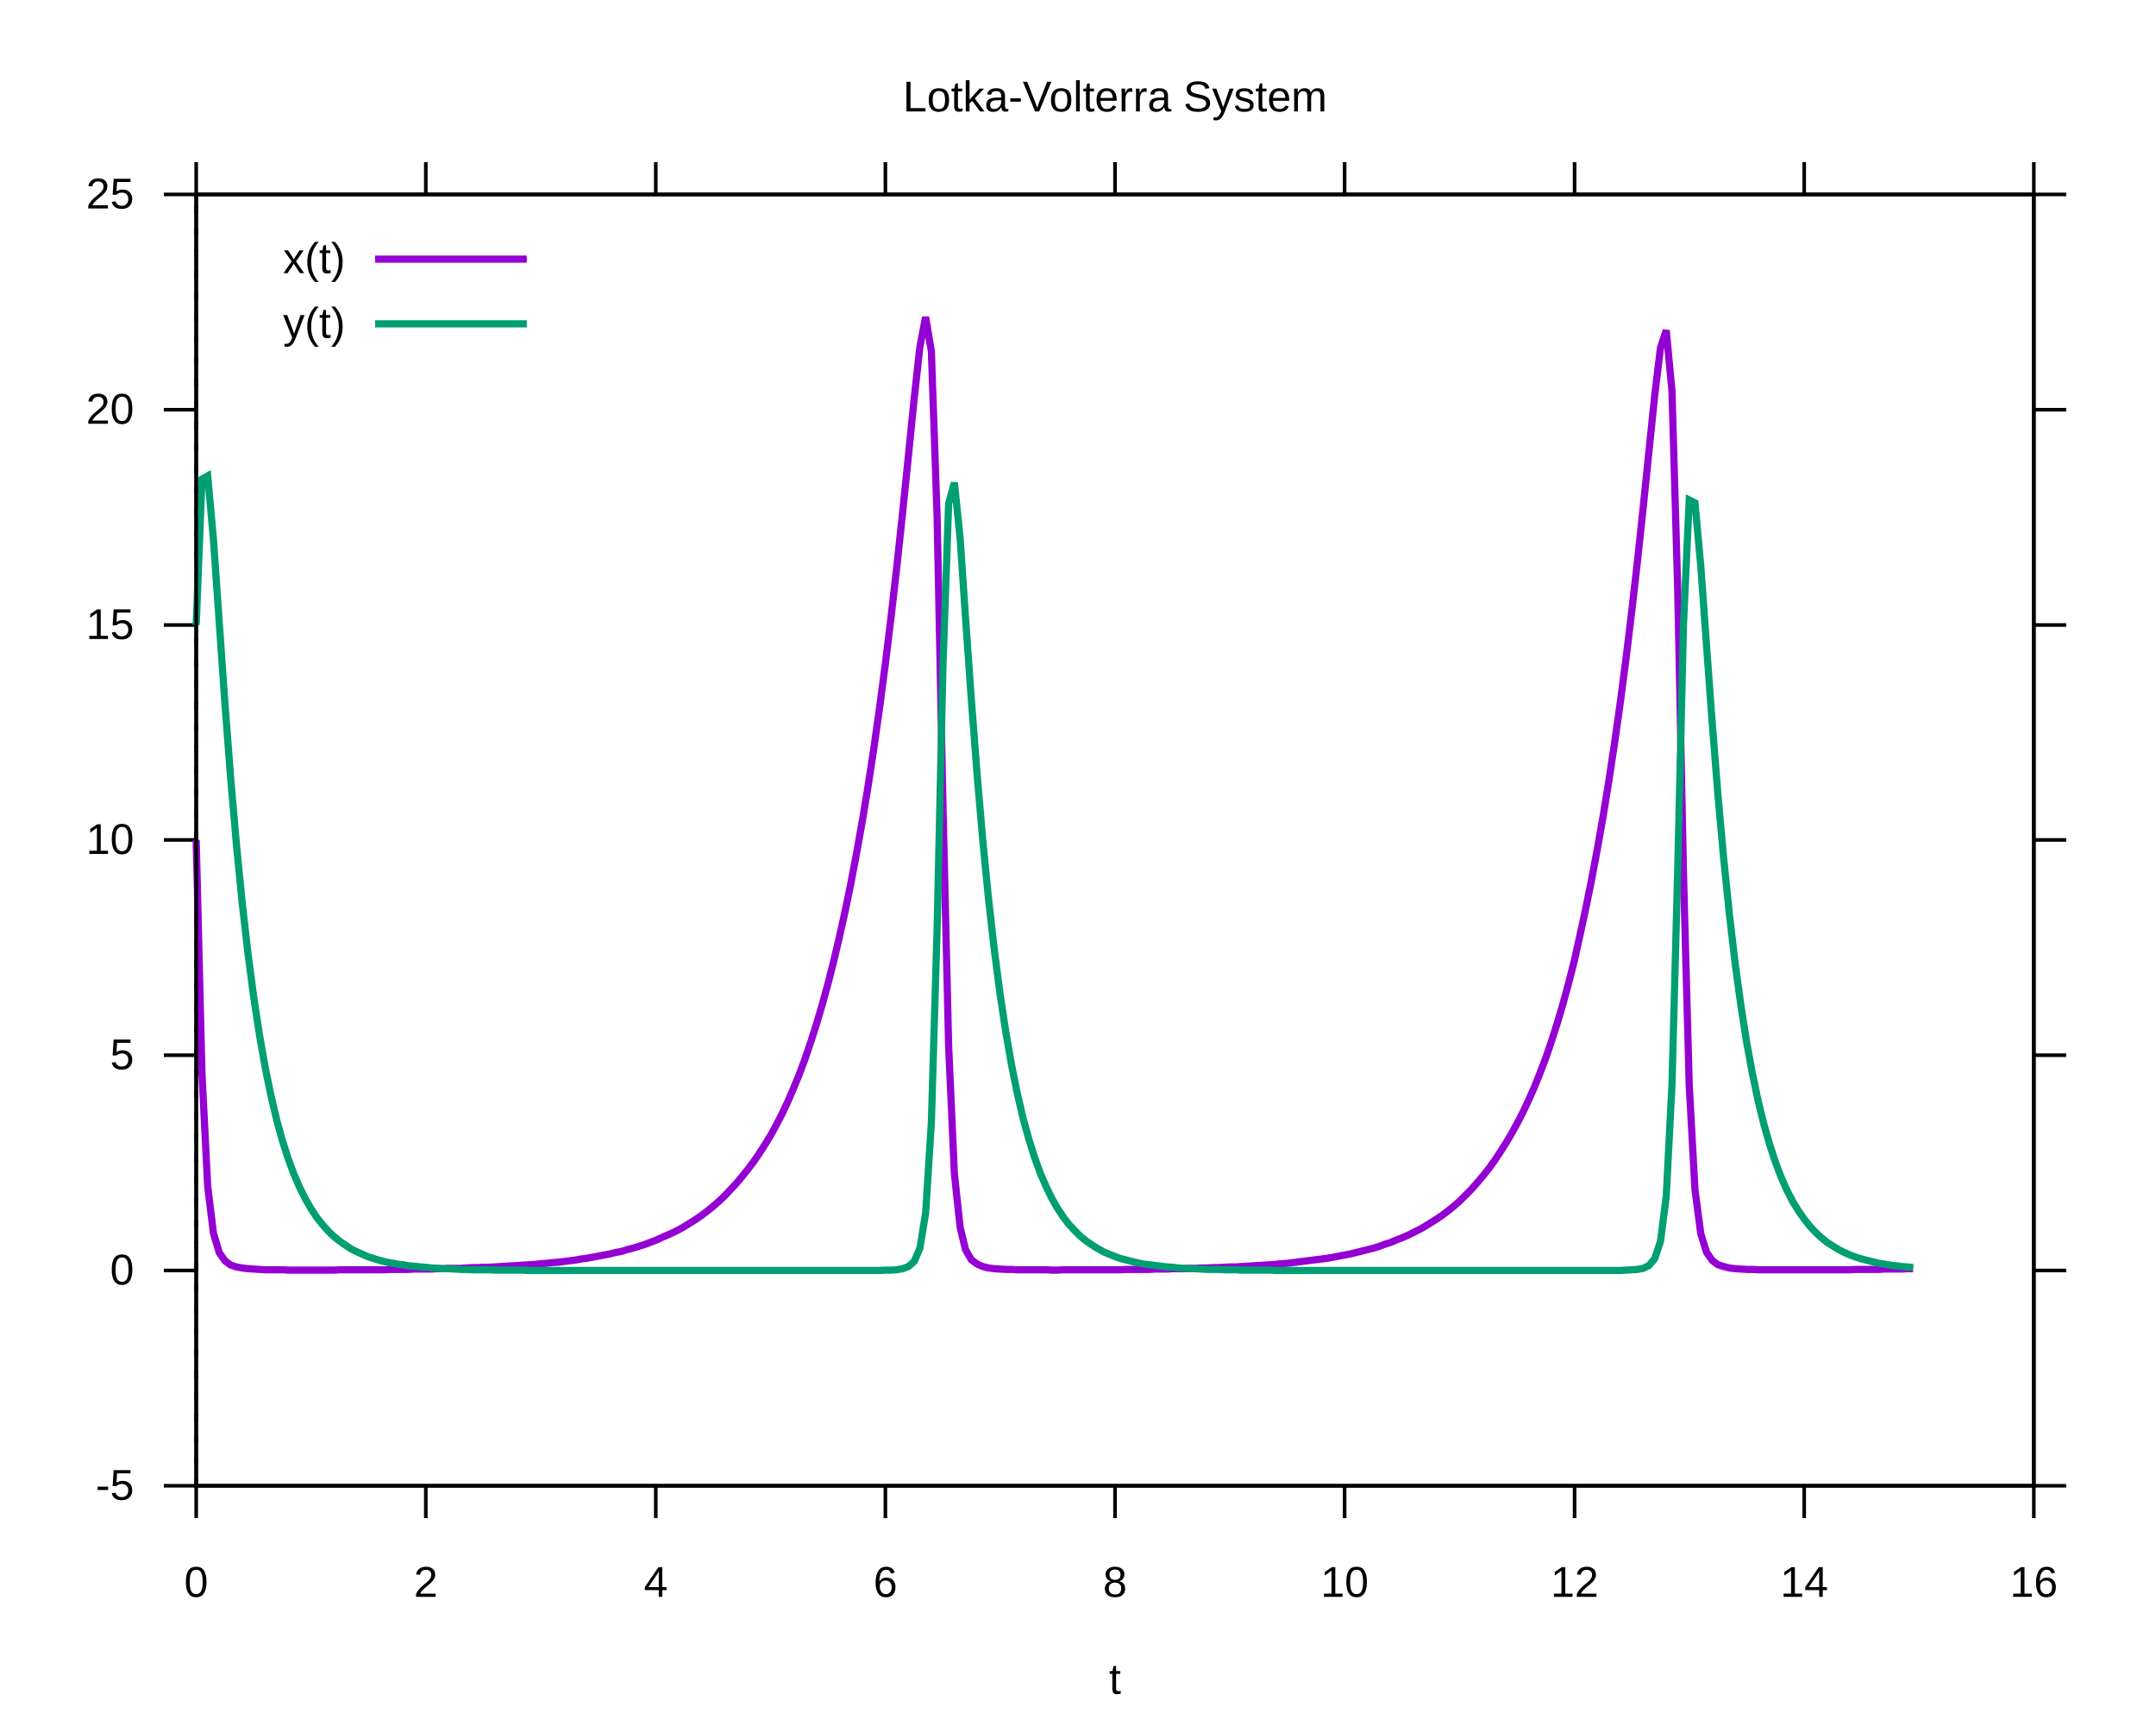
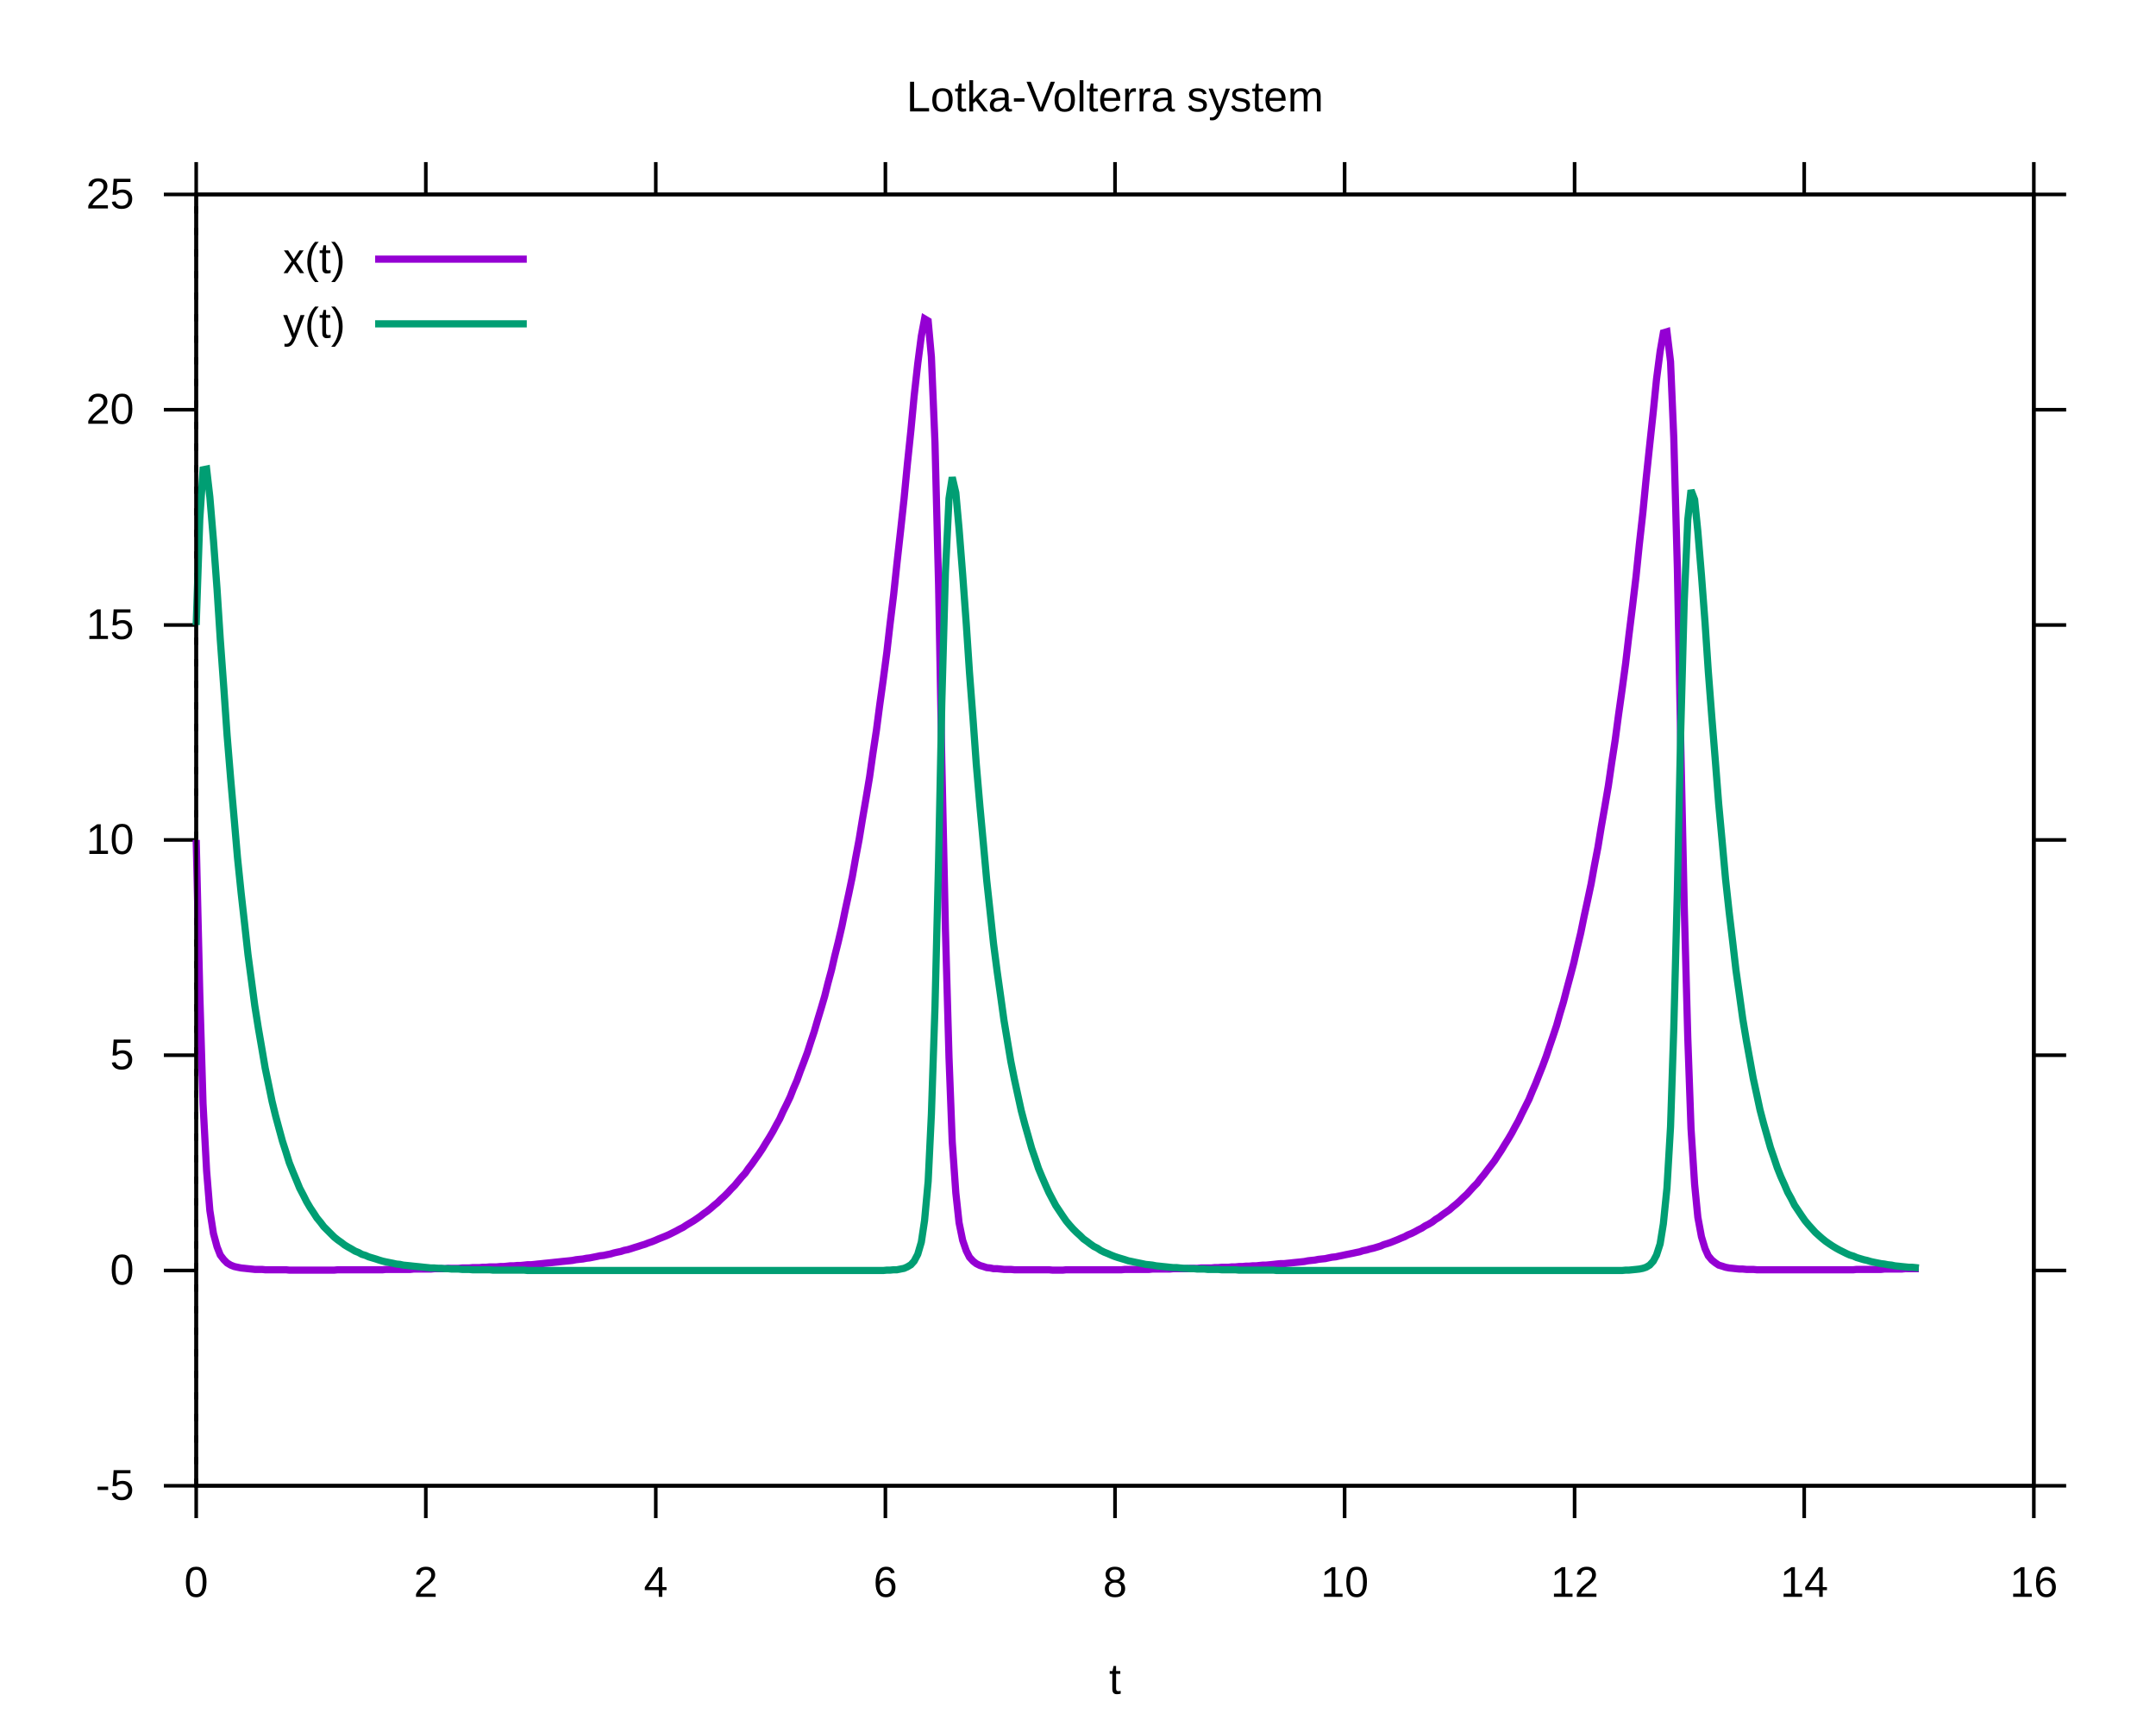
<svg xmlns="http://www.w3.org/2000/svg" xmlns:xlink="http://www.w3.org/1999/xlink" width="600" height="480" viewBox="0 0 600 480">
  <g id="gnuplot_canvas">
    <rect x="0" y="0" width="600" height="480" fill="none" />
    <defs>
      <circle id="gpDot" r="0.5" stroke-width="0.5" stroke="currentColor" />
      <path id="gpPt0" stroke-width="0.222" stroke="currentColor" d="M-1,0 h2 M0,-1 v2" />
      <path id="gpPt1" stroke-width="0.222" stroke="currentColor" d="M-1,-1 L1,1 M1,-1 L-1,1" />
      <path id="gpPt2" stroke-width="0.222" stroke="currentColor" d="M-1,0 L1,0 M0,-1 L0,1 M-1,-1 L1,1 M-1,1 L1,-1" />
      <rect id="gpPt3" stroke-width="0.222" stroke="currentColor" x="-1" y="-1" width="2" height="2" />
      <rect id="gpPt4" stroke-width="0.222" stroke="currentColor" fill="currentColor" x="-1" y="-1" width="2" height="2" />
      <circle id="gpPt5" stroke-width="0.222" stroke="currentColor" cx="0" cy="0" r="1" />
      <use xlink:href="#gpPt5" id="gpPt6" fill="currentColor" stroke="none" />
      <path id="gpPt7" stroke-width="0.222" stroke="currentColor" d="M0,-1.33 L-1.33,0.67 L1.33,0.67 z" />
      <use xlink:href="#gpPt7" id="gpPt8" fill="currentColor" stroke="none" />
      <use xlink:href="#gpPt7" id="gpPt9" stroke="currentColor" transform="rotate(180)" />
      <use xlink:href="#gpPt9" id="gpPt10" fill="currentColor" stroke="none" />
      <use xlink:href="#gpPt3" id="gpPt11" stroke="currentColor" transform="rotate(45)" />
      <use xlink:href="#gpPt11" id="gpPt12" fill="currentColor" stroke="none" />
      <path id="gpPt13" stroke-width="0.222" stroke="currentColor" d="M0,1.330 L1.265,0.411 L0.782,-1.067 L-0.782,-1.076 L-1.265,0.411 z" />
      <use xlink:href="#gpPt13" id="gpPt14" fill="currentColor" stroke="none" />
      <filter id="textbox" filterUnits="objectBoundingBox" x="0" y="0" height="1" width="1">
        <feFlood flood-color="white" flood-opacity="1" result="bgnd" />
        <feComposite in="SourceGraphic" in2="bgnd" operator="atop" />
      </filter>
      <filter id="greybox" filterUnits="objectBoundingBox" x="0" y="0" height="1" width="1">
        <feFlood flood-color="lightgrey" flood-opacity="1" result="grey" />
        <feComposite in="SourceGraphic" in2="grey" operator="atop" />
      </filter>
    </defs>
    <g fill="none" color="white" stroke="black" stroke-width="1.00" stroke-linecap="butt" stroke-linejoin="miter">
</g>
    <g fill="none" color="black" stroke="currentColor" stroke-width="1.00" stroke-linecap="butt" stroke-linejoin="miter">
      <path stroke="black" d="M54.6,413.4 L45.6,413.4 M566.0,413.4 L575.0,413.4  " />
      <g transform="translate(37.3,417.3)" stroke="none" fill="black" font-family="Arial" font-size="12.00" text-anchor="end">
        <text>
          <tspan font-family="Arial">-5</tspan>
        </text>
      </g>
    </g>
    <g fill="none" color="black" stroke="currentColor" stroke-width="1.00" stroke-linecap="butt" stroke-linejoin="miter">
      <path stroke="black" d="M54.6,353.5 L45.6,353.5 M566.0,353.5 L575.0,353.5  " />
      <g transform="translate(37.3,357.4)" stroke="none" fill="black" font-family="Arial" font-size="12.00" text-anchor="end">
        <text>
          <tspan font-family="Arial"> 0</tspan>
        </text>
      </g>
    </g>
    <g fill="none" color="black" stroke="currentColor" stroke-width="1.00" stroke-linecap="butt" stroke-linejoin="miter">
      <path stroke="black" d="M54.6,293.6 L45.6,293.6 M566.0,293.6 L575.0,293.6  " />
      <g transform="translate(37.3,297.5)" stroke="none" fill="black" font-family="Arial" font-size="12.00" text-anchor="end">
        <text>
          <tspan font-family="Arial"> 5</tspan>
        </text>
      </g>
    </g>
    <g fill="none" color="black" stroke="currentColor" stroke-width="1.00" stroke-linecap="butt" stroke-linejoin="miter">
      <path stroke="black" d="M54.6,233.7 L45.6,233.7 M566.0,233.7 L575.0,233.7  " />
      <g transform="translate(37.3,237.6)" stroke="none" fill="black" font-family="Arial" font-size="12.00" text-anchor="end">
        <text>
          <tspan font-family="Arial"> 10</tspan>
        </text>
      </g>
    </g>
    <g fill="none" color="black" stroke="currentColor" stroke-width="1.00" stroke-linecap="butt" stroke-linejoin="miter">
      <path stroke="black" d="M54.6,173.9 L45.6,173.9 M566.0,173.9 L575.0,173.9  " />
      <g transform="translate(37.3,177.8)" stroke="none" fill="black" font-family="Arial" font-size="12.00" text-anchor="end">
        <text>
          <tspan font-family="Arial"> 15</tspan>
        </text>
      </g>
    </g>
    <g fill="none" color="black" stroke="currentColor" stroke-width="1.00" stroke-linecap="butt" stroke-linejoin="miter">
      <path stroke="black" d="M54.6,114.0 L45.6,114.0 M566.0,114.0 L575.0,114.0  " />
      <g transform="translate(37.3,117.9)" stroke="none" fill="black" font-family="Arial" font-size="12.00" text-anchor="end">
        <text>
          <tspan font-family="Arial"> 20</tspan>
        </text>
      </g>
    </g>
    <g fill="none" color="black" stroke="currentColor" stroke-width="1.00" stroke-linecap="butt" stroke-linejoin="miter">
      <path stroke="black" d="M54.6,54.1 L45.6,54.1 M566.0,54.1 L575.0,54.1  " />
      <g transform="translate(37.3,58.0)" stroke="none" fill="black" font-family="Arial" font-size="12.00" text-anchor="end">
        <text>
          <tspan font-family="Arial"> 25</tspan>
        </text>
      </g>
    </g>
    <g fill="none" color="black" stroke="currentColor" stroke-width="1.00" stroke-linecap="butt" stroke-linejoin="miter">
      <path stroke="black" d="M54.6,413.4 L54.6,422.4 M54.6,54.1 L54.6,45.1  " />
      <g transform="translate(54.6,444.3)" stroke="none" fill="black" font-family="Arial" font-size="12.00" text-anchor="middle">
        <text>
          <tspan font-family="Arial"> 0</tspan>
        </text>
      </g>
    </g>
    <g fill="none" color="black" stroke="currentColor" stroke-width="1.00" stroke-linecap="butt" stroke-linejoin="miter">
      <path stroke="black" d="M118.5,413.4 L118.5,422.4 M118.5,54.1 L118.5,45.1  " />
      <g transform="translate(118.5,444.3)" stroke="none" fill="black" font-family="Arial" font-size="12.00" text-anchor="middle">
        <text>
          <tspan font-family="Arial"> 2</tspan>
        </text>
      </g>
    </g>
    <g fill="none" color="black" stroke="currentColor" stroke-width="1.00" stroke-linecap="butt" stroke-linejoin="miter">
      <path stroke="black" d="M182.5,413.4 L182.5,422.4 M182.5,54.1 L182.5,45.1  " />
      <g transform="translate(182.5,444.3)" stroke="none" fill="black" font-family="Arial" font-size="12.00" text-anchor="middle">
        <text>
          <tspan font-family="Arial"> 4</tspan>
        </text>
      </g>
    </g>
    <g fill="none" color="black" stroke="currentColor" stroke-width="1.00" stroke-linecap="butt" stroke-linejoin="miter">
      <path stroke="black" d="M246.4,413.4 L246.4,422.4 M246.4,54.1 L246.4,45.1  " />
      <g transform="translate(246.4,444.3)" stroke="none" fill="black" font-family="Arial" font-size="12.00" text-anchor="middle">
        <text>
          <tspan font-family="Arial"> 6</tspan>
        </text>
      </g>
    </g>
    <g fill="none" color="black" stroke="currentColor" stroke-width="1.00" stroke-linecap="butt" stroke-linejoin="miter">
      <path stroke="black" d="M310.3,413.4 L310.3,422.4 M310.3,54.1 L310.3,45.1  " />
      <g transform="translate(310.3,444.3)" stroke="none" fill="black" font-family="Arial" font-size="12.00" text-anchor="middle">
        <text>
          <tspan font-family="Arial"> 8</tspan>
        </text>
      </g>
    </g>
    <g fill="none" color="black" stroke="currentColor" stroke-width="1.00" stroke-linecap="butt" stroke-linejoin="miter">
      <path stroke="black" d="M374.2,413.4 L374.2,422.4 M374.2,54.1 L374.2,45.1  " />
      <g transform="translate(374.2,444.3)" stroke="none" fill="black" font-family="Arial" font-size="12.00" text-anchor="middle">
        <text>
          <tspan font-family="Arial"> 10</tspan>
        </text>
      </g>
    </g>
    <g fill="none" color="black" stroke="currentColor" stroke-width="1.00" stroke-linecap="butt" stroke-linejoin="miter">
      <path stroke="black" d="M438.2,413.4 L438.2,422.4 M438.2,54.1 L438.2,45.1  " />
      <g transform="translate(438.2,444.3)" stroke="none" fill="black" font-family="Arial" font-size="12.00" text-anchor="middle">
        <text>
          <tspan font-family="Arial"> 12</tspan>
        </text>
      </g>
    </g>
    <g fill="none" color="black" stroke="currentColor" stroke-width="1.00" stroke-linecap="butt" stroke-linejoin="miter">
      <path stroke="black" d="M502.1,413.4 L502.1,422.4 M502.1,54.1 L502.1,45.1  " />
      <g transform="translate(502.1,444.3)" stroke="none" fill="black" font-family="Arial" font-size="12.00" text-anchor="middle">
        <text>
          <tspan font-family="Arial"> 14</tspan>
        </text>
      </g>
    </g>
    <g fill="none" color="black" stroke="currentColor" stroke-width="1.00" stroke-linecap="butt" stroke-linejoin="miter">
      <path stroke="black" d="M566.0,413.4 L566.0,422.4 M566.0,54.1 L566.0,45.1  " />
      <g transform="translate(566.0,444.3)" stroke="none" fill="black" font-family="Arial" font-size="12.00" text-anchor="middle">
        <text>
          <tspan font-family="Arial"> 16</tspan>
        </text>
      </g>
    </g>
    <g fill="none" color="black" stroke="currentColor" stroke-width="1.00" stroke-linecap="butt" stroke-linejoin="miter">
</g>
    <g fill="none" color="gray" stroke="currentColor" stroke-width="1.00" stroke-linecap="butt" stroke-linejoin="miter">
      <path stroke="black" stroke-dasharray="2,4" d="M54.6,413.4 L54.6,54.1  " />
    </g>
    <g fill="none" color="black" stroke="currentColor" stroke-width="1.00" stroke-linecap="butt" stroke-linejoin="miter">
      <path stroke="black" d="M54.6,54.1 L54.6,413.4 L566.0,413.4 L566.0,54.1 L54.6,54.1 Z  " />
    </g>
    <g fill="none" color="black" stroke="currentColor" stroke-width="1.00" stroke-linecap="butt" stroke-linejoin="miter">
      <g transform="translate(310.3,471.3)" stroke="none" fill="black" font-family="Arial" font-size="12.00" text-anchor="middle">
        <text>
          <tspan font-family="Arial">t</tspan>
        </text>
      </g>
    </g>
    <g fill="none" color="black" stroke="currentColor" stroke-width="1.00" stroke-linecap="butt" stroke-linejoin="miter">
      <g transform="translate(310.3,31.0)" stroke="none" fill="black" font-family="Arial" font-size="12.00" text-anchor="middle">
        <text>
-           <tspan font-family="Arial">Lotka-Volterra System</tspan>
+           <tspan font-family="Arial">Lotka-Volterra system</tspan>
        </text>
      </g>
    </g>
    <g fill="none" color="black" stroke="currentColor" stroke-width="1.00" stroke-linecap="butt" stroke-linejoin="miter">
</g>
    <g id="gnuplot_plot_1">
      <g fill="none" color="white" stroke="currentColor" stroke-width="2.00" stroke-linecap="butt" stroke-linejoin="miter">
</g>
      <g fill="none" color="black" stroke="currentColor" stroke-width="2.00" stroke-linecap="butt" stroke-linejoin="miter">
        <g transform="translate(96.1,76.0)" stroke="none" fill="black" font-family="Arial" font-size="12.00" text-anchor="end">
          <text>
            <tspan font-family="Arial">x(t)</tspan>
          </text>
        </g>
      </g>
      <g fill="none" color="black" stroke="currentColor" stroke-width="2.00" stroke-linecap="butt" stroke-linejoin="miter">
-         <path stroke="rgb(148,   0, 211)" d="M104.4,72.1 L146.6,72.1 M54.6,233.7 L56.2,298.5 L57.8,330.1 L59.4,343.1 L61.0,348.5 L62.6,350.8   L64.2,352.0 L65.8,352.5 L67.4,352.8 L69.0,353.0 L70.6,353.1 L72.2,353.2 L73.8,353.3 L75.4,353.3   L77.0,353.3 L78.6,353.3 L80.2,353.4 L81.8,353.4 L83.4,353.4 L85.0,353.4 L86.6,353.4 L88.2,353.4   L89.8,353.4 L91.4,353.4 L93.0,353.4 L94.6,353.3 L96.2,353.3 L97.7,353.3 L99.3,353.3 L100.9,353.3   L102.5,353.3 L104.1,353.3 L105.7,353.3 L107.3,353.3 L108.9,353.2 L110.5,353.2 L112.1,353.2 L113.7,353.2   L115.3,353.1 L116.9,353.1 L118.5,353.1 L120.1,353.1 L121.7,353.0 L123.3,353.0 L124.9,352.9 L126.5,352.9   L128.1,352.9 L129.7,352.8 L131.3,352.7 L132.9,352.7 L134.5,352.6 L136.1,352.6 L137.7,352.5 L139.3,352.4   L140.9,352.3 L142.5,352.2 L144.1,352.1 L145.7,352.0 L147.3,351.9 L148.9,351.8 L150.5,351.6 L152.1,351.5   L153.7,351.3 L155.3,351.2 L156.9,351.0 L158.5,350.8 L160.1,350.6 L161.7,350.3 L163.3,350.1 L164.9,349.8   L166.5,349.5 L168.1,349.2 L169.7,348.9 L171.3,348.5 L172.9,348.2 L174.5,347.7 L176.1,347.3 L177.7,346.8   L179.3,346.3 L180.9,345.7 L182.5,345.1 L184.0,344.4 L185.6,343.7 L187.2,343.0 L188.8,342.2 L190.4,341.3   L192.0,340.3 L193.6,339.3 L195.2,338.2 L196.8,337.0 L198.4,335.7 L200.0,334.3 L201.6,332.8 L203.2,331.1   L204.8,329.4 L206.4,327.5 L208.0,325.5 L209.6,323.4 L211.2,321.1 L212.8,318.6 L214.4,316.0 L216.0,313.1   L217.6,310.0 L219.2,306.6 L220.8,302.9 L222.4,299.0 L224.0,294.7 L225.6,290.0 L227.2,285.0 L228.8,279.6   L230.4,273.8 L232.0,267.5 L233.6,260.7 L235.2,253.5 L236.8,245.7 L238.4,237.3 L240.0,228.3 L241.6,218.6   L243.2,208.1 L244.8,196.8 L246.4,184.6 L248.0,171.5 L249.6,157.5 L251.2,142.5 L252.8,126.9 L254.4,111.0   L256.0,96.5 L257.6,88.2 L259.2,97.8 L260.8,144.1 L262.4,223.3 L264.0,291.1 L265.6,326.6 L267.2,341.5   L268.7,347.7 L270.3,350.5 L271.9,351.7 L273.5,352.4 L275.1,352.8 L276.7,353.0 L278.3,353.1 L279.9,353.2   L281.5,353.2 L283.1,353.3 L284.7,353.3 L286.3,353.3 L287.9,353.3 L289.5,353.3 L291.1,353.3 L292.7,353.4   L294.3,353.4 L295.9,353.3 L297.5,353.3 L299.1,353.3 L300.7,353.3 L302.3,353.3 L303.9,353.3 L305.5,353.3   L307.1,353.3 L308.7,353.3 L310.3,353.3 L311.9,353.3 L313.5,353.2 L315.1,353.2 L316.7,353.2 L318.3,353.2   L319.9,353.2 L321.5,353.1 L323.1,353.1 L324.7,353.1 L326.3,353.0 L327.9,353.0 L329.5,353.0 L331.1,352.9   L332.7,352.9 L334.3,352.8 L335.9,352.8 L337.5,352.7 L339.1,352.7 L340.7,352.6 L342.3,352.5 L343.9,352.5   L345.5,352.4 L347.1,352.3 L348.7,352.2 L350.3,352.1 L351.9,352.0 L353.4,351.9 L355.0,351.8 L356.6,351.6   L358.2,351.5 L359.8,351.3 L361.4,351.1 L363.0,350.9 L364.6,350.7 L366.2,350.5 L367.8,350.3 L369.4,350.1   L371.0,349.8 L372.6,349.5 L374.2,349.2 L375.8,348.9 L377.4,348.5 L379.0,348.1 L380.6,347.7 L382.2,347.3   L383.8,346.8 L385.4,346.2 L387.0,345.7 L388.6,345.0 L390.2,344.4 L391.8,343.7 L393.4,342.9 L395.0,342.1   L396.6,341.2 L398.2,340.2 L399.8,339.2 L401.4,338.1 L403.0,336.9 L404.6,335.6 L406.2,334.2 L407.8,332.6   L409.4,331.0 L411.0,329.2 L412.6,327.3 L414.2,325.3 L415.8,323.1 L417.4,320.7 L419.0,318.2 L420.6,315.5   L422.2,312.6 L423.8,309.5 L425.4,306.1 L427.0,302.5 L428.6,298.5 L430.2,294.3 L431.8,289.6 L433.4,284.6   L435.0,279.2 L436.6,273.3 L438.2,267.0 L439.7,260.2 L441.3,252.8 L442.9,244.9 L444.5,236.4 L446.1,227.3   L447.7,217.5 L449.3,206.9 L450.9,195.6 L452.5,183.3 L454.1,170.1 L455.7,156.1 L457.3,141.1 L458.9,125.5   L460.5,110.0 L462.1,96.8 L463.7,91.9 L465.3,108.8 L466.9,164.2 L468.5,243.0 L470.1,302.0 L471.7,331.0   L473.3,343.2 L474.9,348.4 L476.5,350.7 L478.1,351.9 L479.7,352.4 L481.3,352.8 L482.9,353.0 L484.5,353.1   L486.1,353.2 L487.7,353.2 L489.3,353.3 L490.9,353.3 L492.5,353.3 L494.1,353.3 L495.7,353.3 L497.3,353.3   L498.9,353.3 L500.5,353.3 L502.1,353.3 L503.7,353.3 L505.3,353.3 L506.9,353.3 L508.5,353.3 L510.1,353.3   L511.7,353.3 L513.3,353.3 L514.9,353.3 L516.5,353.2 L518.1,353.2 L519.7,353.2 L521.3,353.2 L522.9,353.2   L524.4,353.1 L526.0,353.1 L527.6,353.1 L529.2,353.1 L530.8,353.0 L532.4,353.0  " />
+         <path stroke="rgb(148,   0, 211)" d="M104.4,72.1 L146.6,72.1 M54.6,233.7 L55.6,276.6 L56.5,307.1 L57.5,325.8 L58.4,336.8 L59.4,343.2   L60.4,346.9 L61.3,349.2 L62.3,350.5 L63.2,351.4 L64.2,352.0 L65.2,352.4 L66.1,352.6 L67.1,352.8   L68.1,352.9 L69.0,353.0 L70.0,353.1 L70.9,353.2 L71.9,353.2 L72.9,353.2 L73.8,353.3 L74.8,353.3   L75.7,353.3 L76.7,353.3 L77.7,353.3 L78.6,353.3 L79.6,353.3 L80.5,353.4 L81.5,353.4 L82.5,353.4   L83.4,353.4 L84.4,353.4 L85.3,353.4 L86.3,353.4 L87.3,353.4 L88.2,353.4 L89.2,353.4 L90.1,353.4   L91.1,353.4 L92.1,353.4 L93.0,353.4 L94.0,353.3 L95.0,353.3 L95.9,353.3 L96.9,353.3 L97.8,353.3   L98.8,353.3 L99.8,353.3 L100.7,353.3 L101.7,353.3 L102.6,353.3 L103.6,353.3 L104.6,353.3 L105.5,353.3   L106.5,353.3 L107.4,353.2 L108.4,353.2 L109.4,353.2 L110.3,353.2 L111.3,353.2 L112.2,353.2 L113.2,353.2   L114.2,353.2 L115.1,353.1 L116.1,353.1 L117.1,353.1 L118.0,353.1 L119.0,353.1 L119.9,353.1 L120.9,353.0   L121.9,353.0 L122.8,353.0 L123.8,353.0 L124.7,352.9 L125.7,352.9 L126.7,352.9 L127.6,352.9 L128.6,352.8   L129.5,352.8 L130.5,352.8 L131.5,352.7 L132.4,352.7 L133.4,352.7 L134.3,352.6 L135.3,352.6 L136.3,352.5   L137.2,352.5 L138.2,352.5 L139.2,352.4 L140.1,352.4 L141.1,352.3 L142.0,352.2 L143.0,352.2 L144.0,352.1   L144.9,352.1 L145.9,352.0 L146.8,351.9 L147.8,351.9 L148.8,351.8 L149.7,351.7 L150.7,351.6 L151.6,351.5   L152.6,351.4 L153.6,351.3 L154.5,351.2 L155.5,351.1 L156.4,351.0 L157.4,350.9 L158.4,350.8 L159.3,350.7   L160.3,350.5 L161.2,350.4 L162.2,350.3 L163.2,350.1 L164.1,350.0 L165.1,349.8 L166.1,349.6 L167.0,349.4   L168.0,349.3 L168.9,349.1 L169.9,348.9 L170.9,348.6 L171.8,348.4 L172.8,348.2 L173.7,347.9 L174.7,347.7   L175.7,347.4 L176.6,347.1 L177.6,346.8 L178.5,346.5 L179.5,346.2 L180.5,345.8 L181.4,345.5 L182.4,345.1   L183.3,344.7 L184.3,344.3 L185.3,343.9 L186.2,343.5 L187.2,343.0 L188.2,342.5 L189.1,342.0 L190.1,341.5   L191.0,340.9 L192.0,340.3 L193.0,339.7 L193.9,339.1 L194.9,338.4 L195.8,337.7 L196.8,337.0 L197.8,336.2   L198.7,335.4 L199.7,334.6 L200.6,333.7 L201.6,332.8 L202.6,331.8 L203.5,330.8 L204.5,329.8 L205.4,328.7   L206.4,327.5 L207.4,326.4 L208.3,325.1 L209.3,323.8 L210.2,322.5 L211.2,321.1 L212.2,319.6 L213.1,318.1   L214.1,316.5 L215.1,314.8 L216.0,313.1 L217.0,311.3 L217.9,309.3 L218.9,307.3 L219.9,305.2 L220.8,302.9   L221.8,300.6 L222.7,298.1 L223.7,295.5 L224.7,292.8 L225.6,290.0 L226.6,287.0 L227.5,283.9 L228.5,280.6   L229.5,277.2 L230.4,273.6 L231.4,269.9 L232.3,266.0 L233.3,262.0 L234.3,257.7 L235.2,253.3 L236.2,248.7   L237.2,243.9 L238.1,238.8 L239.1,233.5 L240.0,228.0 L241.0,222.2 L242.0,216.2 L242.9,209.8 L243.9,203.2   L244.8,196.3 L245.8,189.1 L246.8,181.5 L247.7,173.6 L248.7,165.4 L249.6,156.9 L250.6,147.9 L251.6,138.7   L252.5,129.3 L253.5,119.7 L254.4,110.2 L255.4,101.2 L256.4,93.5 L257.3,88.7 L258.3,89.3 L259.2,99.3   L260.2,123.2 L261.2,162.7 L262.1,211.7 L263.1,258.4 L264.1,294.2 L265.0,317.7 L266.0,331.9 L266.9,340.2   L267.9,345.1 L268.9,348.0 L269.8,349.8 L270.8,350.9 L271.7,351.6 L272.7,352.1 L273.7,352.4 L274.6,352.7   L275.6,352.8 L276.5,353.0 L277.5,353.0 L278.5,353.1 L279.4,353.2 L280.4,353.2 L281.3,353.2 L282.3,353.3   L283.3,353.3 L284.2,353.3 L285.2,353.3 L286.2,353.3 L287.1,353.3 L288.1,353.3 L289.0,353.3 L290.0,353.3   L291.0,353.3 L291.9,353.3 L292.9,353.4 L293.8,353.4 L294.8,353.4 L295.8,353.4 L296.7,353.3 L297.7,353.3   L298.6,353.3 L299.6,353.3 L300.6,353.3 L301.5,353.3 L302.5,353.3 L303.4,353.3 L304.4,353.3 L305.4,353.3   L306.3,353.3 L307.3,353.3 L308.3,353.3 L309.2,353.3 L310.2,353.3 L311.1,353.3 L312.1,353.3 L313.1,353.2   L314.0,353.2 L315.0,353.2 L315.9,353.2 L316.9,353.2 L317.9,353.2 L318.8,353.2 L319.8,353.2 L320.7,353.1   L321.7,353.1 L322.7,353.1 L323.6,353.1 L324.6,353.1 L325.5,353.1 L326.5,353.0 L327.5,353.0 L328.4,353.0   L329.4,353.0 L330.3,353.0 L331.3,352.9 L332.3,352.9 L333.2,352.9 L334.2,352.8 L335.2,352.8 L336.1,352.8   L337.1,352.8 L338.0,352.7 L339.0,352.7 L340.0,352.6 L340.9,352.6 L341.9,352.6 L342.8,352.5 L343.8,352.5   L344.8,352.4 L345.7,352.4 L346.7,352.3 L347.6,352.3 L348.6,352.2 L349.6,352.2 L350.5,352.1 L351.5,352.0   L352.4,352.0 L353.4,351.9 L354.4,351.8 L355.3,351.7 L356.3,351.6 L357.3,351.6 L358.2,351.5 L359.2,351.4   L360.1,351.3 L361.1,351.2 L362.1,351.1 L363.0,351.0 L364.0,350.8 L364.9,350.7 L365.9,350.6 L366.9,350.4   L367.8,350.3 L368.8,350.2 L369.7,350.0 L370.7,349.8 L371.7,349.7 L372.6,349.5 L373.6,349.3 L374.5,349.1   L375.5,348.9 L376.5,348.7 L377.4,348.5 L378.4,348.3 L379.3,348.0 L380.3,347.8 L381.3,347.5 L382.2,347.3   L383.2,347.0 L384.2,346.7 L385.1,346.3 L386.1,346.0 L387.0,345.7 L388.0,345.3 L389.0,344.9 L389.9,344.5   L390.9,344.1 L391.8,343.6 L392.8,343.2 L393.8,342.7 L394.7,342.2 L395.7,341.7 L396.6,341.1 L397.6,340.6   L398.6,340.0 L399.5,339.3 L400.5,338.7 L401.4,338.0 L402.4,337.3 L403.4,336.6 L404.3,335.8 L405.3,335.0   L406.3,334.1 L407.2,333.2 L408.2,332.3 L409.1,331.3 L410.1,330.2 L411.1,329.2 L412.0,328.0 L413.0,326.8   L413.9,325.6 L414.9,324.3 L415.9,323.0 L416.8,321.6 L417.8,320.1 L418.7,318.6 L419.7,317.0 L420.7,315.3   L421.6,313.6 L422.6,311.8 L423.5,309.9 L424.5,307.9 L425.5,305.9 L426.4,303.7 L427.4,301.4 L428.3,299.1   L429.3,296.6 L430.3,293.9 L431.2,291.2 L432.2,288.3 L433.2,285.3 L434.1,282.1 L435.1,278.8 L436.0,275.3   L437.0,271.6 L438.0,267.8 L438.9,263.8 L439.9,259.6 L440.8,255.2 L441.8,250.6 L442.8,245.9 L443.7,240.9   L444.7,235.7 L445.6,230.2 L446.6,224.5 L447.6,218.6 L448.5,212.4 L449.5,205.9 L450.4,199.1 L451.4,192.0   L452.4,184.6 L453.3,176.9 L454.3,168.8 L455.3,160.4 L456.2,151.6 L457.2,142.6 L458.1,133.3 L459.1,123.8   L460.1,114.5 L461.0,105.5 L462.0,97.8 L462.9,92.6 L463.9,92.3 L464.9,100.6 L465.8,121.8 L466.8,158.1   L467.7,204.9 L468.7,251.7 L469.7,288.8 L470.6,314.0 L471.6,329.5 L472.5,338.7 L473.5,344.1 L474.5,347.4   L475.4,349.4 L476.4,350.6 L477.4,351.4 L478.3,352.0 L479.3,352.3 L480.2,352.6 L481.2,352.8 L482.2,352.9   L483.1,353.0 L484.1,353.1 L485.0,353.1 L486.0,353.2 L487.0,353.2 L487.9,353.2 L488.9,353.3 L489.8,353.3   L490.8,353.3 L491.8,353.3 L492.7,353.3 L493.7,353.3 L494.6,353.3 L495.6,353.3 L496.6,353.3 L497.5,353.3   L498.5,353.3 L499.4,353.3 L500.4,353.3 L501.4,353.3 L502.3,353.3 L503.3,353.3 L504.3,353.3 L505.2,353.3   L506.2,353.3 L507.1,353.3 L508.1,353.3 L509.1,353.3 L510.0,353.3 L511.0,353.3 L511.9,353.3 L512.9,353.3   L513.9,353.3 L514.8,353.3 L515.8,353.3 L516.7,353.2 L517.7,353.2 L518.7,353.2 L519.6,353.2 L520.6,353.2   L521.5,353.2 L522.5,353.2 L523.5,353.2 L524.4,353.1 L525.4,353.1 L526.4,353.1 L527.3,353.1 L528.3,353.1   L529.2,353.1 L530.2,353.0 L531.2,353.0 L532.1,353.0 L533.1,353.0 L534.0,353.0  " />
      </g>
    </g>
    <g id="gnuplot_plot_2">
      <g fill="none" color="black" stroke="currentColor" stroke-width="2.00" stroke-linecap="butt" stroke-linejoin="miter">
        <g transform="translate(96.1,94.0)" stroke="none" fill="black" font-family="Arial" font-size="12.00" text-anchor="end">
          <text>
            <tspan font-family="Arial">y(t)</tspan>
          </text>
        </g>
      </g>
      <g fill="none" color="black" stroke="currentColor" stroke-width="2.00" stroke-linecap="butt" stroke-linejoin="miter">
-         <path stroke="rgb(  0, 158, 115)" d="M104.4,90.1 L146.6,90.1 M54.6,173.9 L56.2,133.3 L57.8,132.4 L59.4,150.1 L61.0,173.0 L62.6,195.8   L64.2,216.6 L65.8,235.0 L67.4,251.2 L69.0,265.2 L70.6,277.4 L72.2,287.9 L73.8,297.0 L75.4,304.8   L77.0,311.6 L78.6,317.4 L80.2,322.4 L81.8,326.7 L83.4,330.4 L85.0,333.6 L86.6,336.4 L88.2,338.8   L89.8,340.8 L91.4,342.6 L93.0,344.1 L94.6,345.4 L96.2,346.5 L97.7,347.5 L99.3,348.3 L100.9,349.0   L102.5,349.7 L104.1,350.2 L105.7,350.7 L107.3,351.1 L108.9,351.4 L110.5,351.7 L112.1,351.9 L113.7,352.2   L115.3,352.3 L116.9,352.5 L118.5,352.6 L120.1,352.8 L121.7,352.9 L123.3,353.0 L124.9,353.0 L126.5,353.1   L128.1,353.2 L129.7,353.2 L131.3,353.3 L132.9,353.3 L134.5,353.3 L136.1,353.3 L137.7,353.4 L139.3,353.4   L140.9,353.4 L142.5,353.4 L144.1,353.4 L145.7,353.4 L147.3,353.5 L148.9,353.5 L150.5,353.5 L152.1,353.5   L153.7,353.5 L155.3,353.5 L156.9,353.5 L158.5,353.5 L160.1,353.5 L161.7,353.5 L163.3,353.5 L164.9,353.5   L166.5,353.5 L168.1,353.5 L169.7,353.5 L171.3,353.5 L172.9,353.5 L174.5,353.5 L176.1,353.5 L177.7,353.5   L179.3,353.5 L180.9,353.5 L182.5,353.5 L184.0,353.5 L185.6,353.5 L187.2,353.5 L188.8,353.5 L190.4,353.5   L192.0,353.5 L193.6,353.5 L195.2,353.5 L196.8,353.5 L198.4,353.5 L200.0,353.5 L201.6,353.5 L203.2,353.5   L204.8,353.5 L206.4,353.5 L208.0,353.5 L209.6,353.5 L211.2,353.5 L212.8,353.5 L214.4,353.5 L216.0,353.5   L217.6,353.5 L219.2,353.5 L220.8,353.5 L222.4,353.5 L224.0,353.5 L225.6,353.5 L227.2,353.5 L228.8,353.5   L230.4,353.5 L232.0,353.5 L233.6,353.5 L235.2,353.5 L236.8,353.5 L238.4,353.5 L240.0,353.5 L241.6,353.5   L243.2,353.5 L244.8,353.5 L246.4,353.4 L248.0,353.4 L249.6,353.3 L251.2,353.0 L252.8,352.4 L254.4,351.0   L256.0,347.3 L257.6,337.5 L259.2,312.2 L260.8,258.1 L262.4,185.8 L264.0,140.1 L265.6,134.3 L267.2,149.8   L268.7,171.9 L270.3,194.4 L271.9,215.2 L273.5,233.8 L275.1,250.1 L276.7,264.2 L278.3,276.5 L279.9,287.1   L281.5,296.3 L283.1,304.2 L284.7,311.1 L286.3,316.9 L287.9,322.0 L289.5,326.4 L291.1,330.1 L292.7,333.4   L294.3,336.2 L295.9,338.6 L297.5,340.7 L299.1,342.4 L300.7,344.0 L302.3,345.3 L303.9,346.4 L305.5,347.4   L307.1,348.3 L308.7,349.0 L310.3,349.6 L311.9,350.2 L313.5,350.6 L315.1,351.0 L316.7,351.4 L318.3,351.7   L319.9,351.9 L321.5,352.1 L323.1,352.3 L324.7,352.5 L326.3,352.6 L327.9,352.8 L329.5,352.9 L331.1,353.0   L332.7,353.0 L334.3,353.1 L335.9,353.2 L337.5,353.2 L339.1,353.2 L340.7,353.3 L342.3,353.3 L343.9,353.3   L345.5,353.4 L347.1,353.4 L348.7,353.4 L350.3,353.4 L351.9,353.4 L353.4,353.4 L355.0,353.5 L356.6,353.5   L358.2,353.5 L359.8,353.5 L361.4,353.5 L363.0,353.5 L364.6,353.5 L366.2,353.5 L367.8,353.5 L369.4,353.5   L371.0,353.5 L372.6,353.5 L374.2,353.5 L375.8,353.5 L377.4,353.5 L379.0,353.5 L380.6,353.5 L382.2,353.5   L383.8,353.5 L385.4,353.5 L387.0,353.5 L388.6,353.5 L390.2,353.5 L391.8,353.5 L393.4,353.5 L395.0,353.5   L396.6,353.5 L398.2,353.5 L399.8,353.5 L401.4,353.5 L403.0,353.5 L404.6,353.5 L406.2,353.5 L407.8,353.5   L409.4,353.5 L411.0,353.5 L412.6,353.5 L414.2,353.5 L415.8,353.5 L417.4,353.5 L419.0,353.5 L420.6,353.5   L422.2,353.5 L423.8,353.5 L425.4,353.5 L427.0,353.5 L428.6,353.5 L430.2,353.5 L431.8,353.5 L433.4,353.5   L435.0,353.5 L436.6,353.5 L438.2,353.5 L439.7,353.5 L441.3,353.5 L442.9,353.5 L444.5,353.5 L446.1,353.5   L447.7,353.5 L449.3,353.5 L450.9,353.5 L452.5,353.4 L454.1,353.3 L455.7,353.2 L457.3,352.9 L458.9,352.1   L460.5,350.2 L462.1,345.4 L463.7,332.9 L465.3,301.8 L466.9,241.8 L468.5,173.8 L470.1,139.1 L471.7,139.9   L473.3,157.3 L474.9,179.4 L476.5,201.2 L478.1,221.3 L479.7,239.0 L481.3,254.6 L482.9,268.2 L484.5,279.9   L486.1,290.1 L487.7,298.8 L489.3,306.4 L490.9,312.9 L492.5,318.5 L494.1,323.4 L495.7,327.6 L497.3,331.2   L498.9,334.3 L500.5,336.9 L502.1,339.2 L503.7,341.2 L505.3,342.9 L506.9,344.4 L508.5,345.7 L510.1,346.7   L511.7,347.7 L513.3,348.5 L514.9,349.2 L516.5,349.8 L518.1,350.3 L519.7,350.7 L521.3,351.1 L522.9,351.5   L524.4,351.7 L526.0,352.0 L527.6,352.2 L529.2,352.4 L530.8,352.5 L532.4,352.7  " />
+         <path stroke="rgb(  0, 158, 115)" d="M104.4,90.1 L146.6,90.1 M54.6,173.9 L55.6,144.4 L56.5,130.7 L57.5,130.5 L58.4,138.3 L59.4,150.3   L60.4,163.9 L61.3,177.9 L62.3,191.6 L63.2,204.6 L64.2,216.8 L65.2,228.2 L66.1,238.7 L67.1,248.4   L68.1,257.3 L69.0,265.5 L70.0,273.0 L70.9,279.8 L71.9,286.1 L72.9,291.9 L73.8,297.2 L74.8,302.0   L75.7,306.4 L76.7,310.5 L77.7,314.2 L78.6,317.5 L79.6,320.6 L80.5,323.5 L81.5,326.0 L82.5,328.4   L83.4,330.6 L84.4,332.5 L85.3,334.3 L86.3,336.0 L87.3,337.5 L88.2,338.9 L89.2,340.1 L90.1,341.3   L91.1,342.3 L92.1,343.3 L93.0,344.2 L94.0,345.0 L95.0,345.7 L95.9,346.4 L96.9,347.0 L97.8,347.5   L98.8,348.1 L99.8,348.5 L100.7,349.0 L101.7,349.3 L102.6,349.7 L103.6,350.0 L104.6,350.3 L105.5,350.6   L106.5,350.9 L107.4,351.1 L108.4,351.3 L109.4,351.5 L110.3,351.7 L111.3,351.8 L112.2,352.0 L113.2,352.1   L114.2,352.2 L115.1,352.3 L116.1,352.4 L117.1,352.5 L118.0,352.6 L119.0,352.7 L119.9,352.8 L120.9,352.8   L121.9,352.9 L122.8,352.9 L123.8,353.0 L124.7,353.0 L125.7,353.1 L126.7,353.1 L127.6,353.1 L128.6,353.2   L129.5,353.2 L130.5,353.2 L131.5,353.3 L132.4,353.3 L133.4,353.3 L134.3,353.3 L135.3,353.3 L136.3,353.3   L137.2,353.4 L138.2,353.4 L139.2,353.4 L140.1,353.4 L141.1,353.4 L142.0,353.4 L143.0,353.4 L144.0,353.4   L144.9,353.4 L145.9,353.4 L146.8,353.5 L147.8,353.5 L148.8,353.5 L149.7,353.5 L150.7,353.5 L151.6,353.5   L152.6,353.5 L153.6,353.5 L154.5,353.5 L155.5,353.5 L156.4,353.5 L157.4,353.5 L158.4,353.5 L159.3,353.5   L160.3,353.5 L161.2,353.5 L162.2,353.5 L163.2,353.5 L164.1,353.5 L165.1,353.5 L166.1,353.5 L167.0,353.5   L168.0,353.5 L168.9,353.5 L169.9,353.5 L170.9,353.5 L171.8,353.5 L172.8,353.5 L173.7,353.5 L174.7,353.5   L175.7,353.5 L176.6,353.5 L177.6,353.5 L178.5,353.5 L179.5,353.5 L180.5,353.5 L181.4,353.5 L182.4,353.5   L183.3,353.5 L184.3,353.5 L185.3,353.5 L186.2,353.5 L187.2,353.5 L188.2,353.5 L189.1,353.5 L190.1,353.5   L191.0,353.5 L192.0,353.5 L193.0,353.5 L193.9,353.5 L194.9,353.5 L195.8,353.5 L196.8,353.5 L197.8,353.5   L198.7,353.5 L199.7,353.5 L200.6,353.5 L201.6,353.5 L202.6,353.5 L203.5,353.5 L204.5,353.5 L205.4,353.5   L206.4,353.5 L207.4,353.5 L208.3,353.5 L209.3,353.5 L210.2,353.5 L211.2,353.5 L212.2,353.5 L213.1,353.5   L214.1,353.5 L215.1,353.5 L216.0,353.5 L217.0,353.5 L217.9,353.5 L218.9,353.5 L219.9,353.5 L220.8,353.5   L221.8,353.5 L222.7,353.5 L223.7,353.5 L224.7,353.5 L225.6,353.5 L226.6,353.5 L227.5,353.5 L228.5,353.5   L229.5,353.5 L230.4,353.5 L231.4,353.5 L232.3,353.5 L233.3,353.5 L234.3,353.5 L235.2,353.5 L236.2,353.5   L237.2,353.5 L238.1,353.5 L239.1,353.5 L240.0,353.5 L241.0,353.5 L242.0,353.5 L242.9,353.5 L243.9,353.5   L244.8,353.5 L245.8,353.5 L246.8,353.4 L247.7,353.4 L248.7,353.3 L249.6,353.3 L250.6,353.1 L251.6,352.9   L252.5,352.5 L253.5,351.9 L254.4,350.9 L255.4,349.0 L256.4,345.6 L257.3,339.6 L258.3,328.7 L259.2,310.0   L260.2,280.2 L261.2,239.6 L262.1,195.4 L263.1,159.4 L264.1,138.7 L265.0,132.8 L266.0,137.1 L266.9,147.1   L267.9,159.8 L268.9,173.5 L269.8,187.1 L270.8,200.2 L271.7,212.7 L272.7,224.3 L273.7,235.1 L274.6,245.0   L275.6,254.2 L276.5,262.6 L277.5,270.3 L278.5,277.4 L279.4,283.9 L280.4,289.9 L281.3,295.3 L282.3,300.3   L283.3,304.9 L284.2,309.0 L285.2,312.8 L286.2,316.3 L287.1,319.5 L288.1,322.4 L289.0,325.1 L290.0,327.5   L291.0,329.8 L291.9,331.8 L292.9,333.7 L293.8,335.4 L294.8,336.9 L295.8,338.4 L296.7,339.7 L297.7,340.9   L298.6,341.9 L299.6,342.9 L300.6,343.8 L301.5,344.7 L302.5,345.4 L303.4,346.1 L304.4,346.8 L305.4,347.3   L306.3,347.9 L307.3,348.4 L308.3,348.8 L309.2,349.2 L310.2,349.6 L311.1,349.9 L312.1,350.2 L313.1,350.5   L314.0,350.8 L315.0,351.0 L315.9,351.2 L316.9,351.4 L317.9,351.6 L318.8,351.8 L319.8,351.9 L320.7,352.0   L321.7,352.2 L322.7,352.3 L323.6,352.4 L324.6,352.5 L325.5,352.6 L326.5,352.7 L327.5,352.7 L328.4,352.8   L329.4,352.9 L330.3,352.9 L331.3,353.0 L332.3,353.0 L333.2,353.1 L334.2,353.1 L335.2,353.1 L336.1,353.2   L337.1,353.2 L338.0,353.2 L339.0,353.2 L340.0,353.3 L340.9,353.3 L341.9,353.3 L342.8,353.3 L343.8,353.3   L344.8,353.4 L345.7,353.4 L346.7,353.4 L347.6,353.4 L348.6,353.4 L349.6,353.4 L350.5,353.4 L351.5,353.4   L352.4,353.4 L353.4,353.4 L354.4,353.4 L355.3,353.5 L356.3,353.5 L357.3,353.5 L358.2,353.5 L359.2,353.5   L360.1,353.5 L361.1,353.5 L362.1,353.5 L363.0,353.5 L364.0,353.5 L364.9,353.5 L365.9,353.5 L366.9,353.5   L367.8,353.5 L368.8,353.5 L369.7,353.5 L370.7,353.5 L371.7,353.5 L372.6,353.5 L373.6,353.5 L374.5,353.5   L375.5,353.5 L376.5,353.5 L377.4,353.5 L378.4,353.5 L379.3,353.5 L380.3,353.5 L381.3,353.5 L382.2,353.5   L383.2,353.5 L384.2,353.5 L385.1,353.5 L386.1,353.5 L387.0,353.5 L388.0,353.5 L389.0,353.5 L389.9,353.5   L390.9,353.5 L391.8,353.5 L392.8,353.5 L393.8,353.5 L394.7,353.5 L395.7,353.5 L396.6,353.5 L397.6,353.5   L398.6,353.5 L399.5,353.5 L400.5,353.5 L401.4,353.5 L402.4,353.5 L403.4,353.5 L404.3,353.5 L405.3,353.5   L406.3,353.5 L407.2,353.5 L408.2,353.5 L409.1,353.5 L410.1,353.5 L411.1,353.5 L412.0,353.5 L413.0,353.5   L413.9,353.5 L414.9,353.5 L415.9,353.5 L416.8,353.5 L417.8,353.5 L418.7,353.5 L419.7,353.5 L420.7,353.5   L421.6,353.5 L422.6,353.5 L423.5,353.5 L424.5,353.5 L425.5,353.5 L426.4,353.5 L427.4,353.5 L428.3,353.5   L429.3,353.5 L430.3,353.5 L431.2,353.5 L432.2,353.5 L433.2,353.5 L434.1,353.5 L435.1,353.5 L436.0,353.5   L437.0,353.5 L438.0,353.5 L438.9,353.5 L439.9,353.5 L440.8,353.5 L441.8,353.5 L442.8,353.5 L443.7,353.5   L444.7,353.5 L445.6,353.5 L446.6,353.5 L447.6,353.5 L448.5,353.5 L449.5,353.5 L450.4,353.5 L451.4,353.5   L452.4,353.4 L453.3,353.4 L454.3,353.3 L455.3,353.2 L456.2,353.1 L457.2,352.9 L458.1,352.6 L459.1,352.0   L460.1,350.9 L461.0,349.2 L462.0,346.1 L462.9,340.5 L463.9,330.6 L464.9,313.5 L465.8,286.1 L466.8,247.8   L467.7,204.7 L468.7,167.5 L469.7,144.6 L470.6,136.4 L471.6,139.0 L472.5,147.9 L473.5,160.0 L474.5,173.2   L475.4,186.7 L476.4,199.7 L477.4,212.1 L478.3,223.7 L479.3,234.5 L480.2,244.5 L481.2,253.7 L482.2,262.1   L483.1,269.9 L484.1,277.0 L485.0,283.5 L486.0,289.5 L487.0,295.0 L487.9,300.0 L488.9,304.6 L489.8,308.8   L490.8,312.6 L491.8,316.1 L492.7,319.3 L493.7,322.2 L494.6,324.9 L495.6,327.4 L496.6,329.6 L497.5,331.7   L498.5,333.5 L499.4,335.3 L500.4,336.8 L501.4,338.3 L502.3,339.6 L503.3,340.8 L504.3,341.9 L505.2,342.9   L506.2,343.8 L507.1,344.6 L508.1,345.4 L509.1,346.1 L510.0,346.7 L511.0,347.3 L511.9,347.8 L512.9,348.3   L513.9,348.8 L514.8,349.2 L515.8,349.5 L516.7,349.9 L517.7,350.2 L518.7,350.5 L519.6,350.7 L520.6,351.0   L521.5,351.2 L522.5,351.4 L523.5,351.6 L524.4,351.7 L525.4,351.9 L526.4,352.0 L527.3,352.2 L528.3,352.3   L529.2,352.4 L530.2,352.5 L531.2,352.6 L532.1,352.6 L533.1,352.7 L534.0,352.8  " />
      </g>
    </g>
    <g fill="none" color="black" stroke="currentColor" stroke-width="2.00" stroke-linecap="butt" stroke-linejoin="miter">
</g>
    <g fill="none" color="black" stroke="black" stroke-width="1.00" stroke-linecap="butt" stroke-linejoin="miter">
</g>
    <g fill="none" color="black" stroke="currentColor" stroke-width="1.00" stroke-linecap="butt" stroke-linejoin="miter">
      <path stroke="black" d="M54.6,54.1 L54.6,413.4 L566.0,413.4 L566.0,54.1 L54.6,54.1 Z  " />
    </g>
    <g fill="none" color="black" stroke="currentColor" stroke-width="1.00" stroke-linecap="butt" stroke-linejoin="miter">
</g>
  </g>
</svg>
